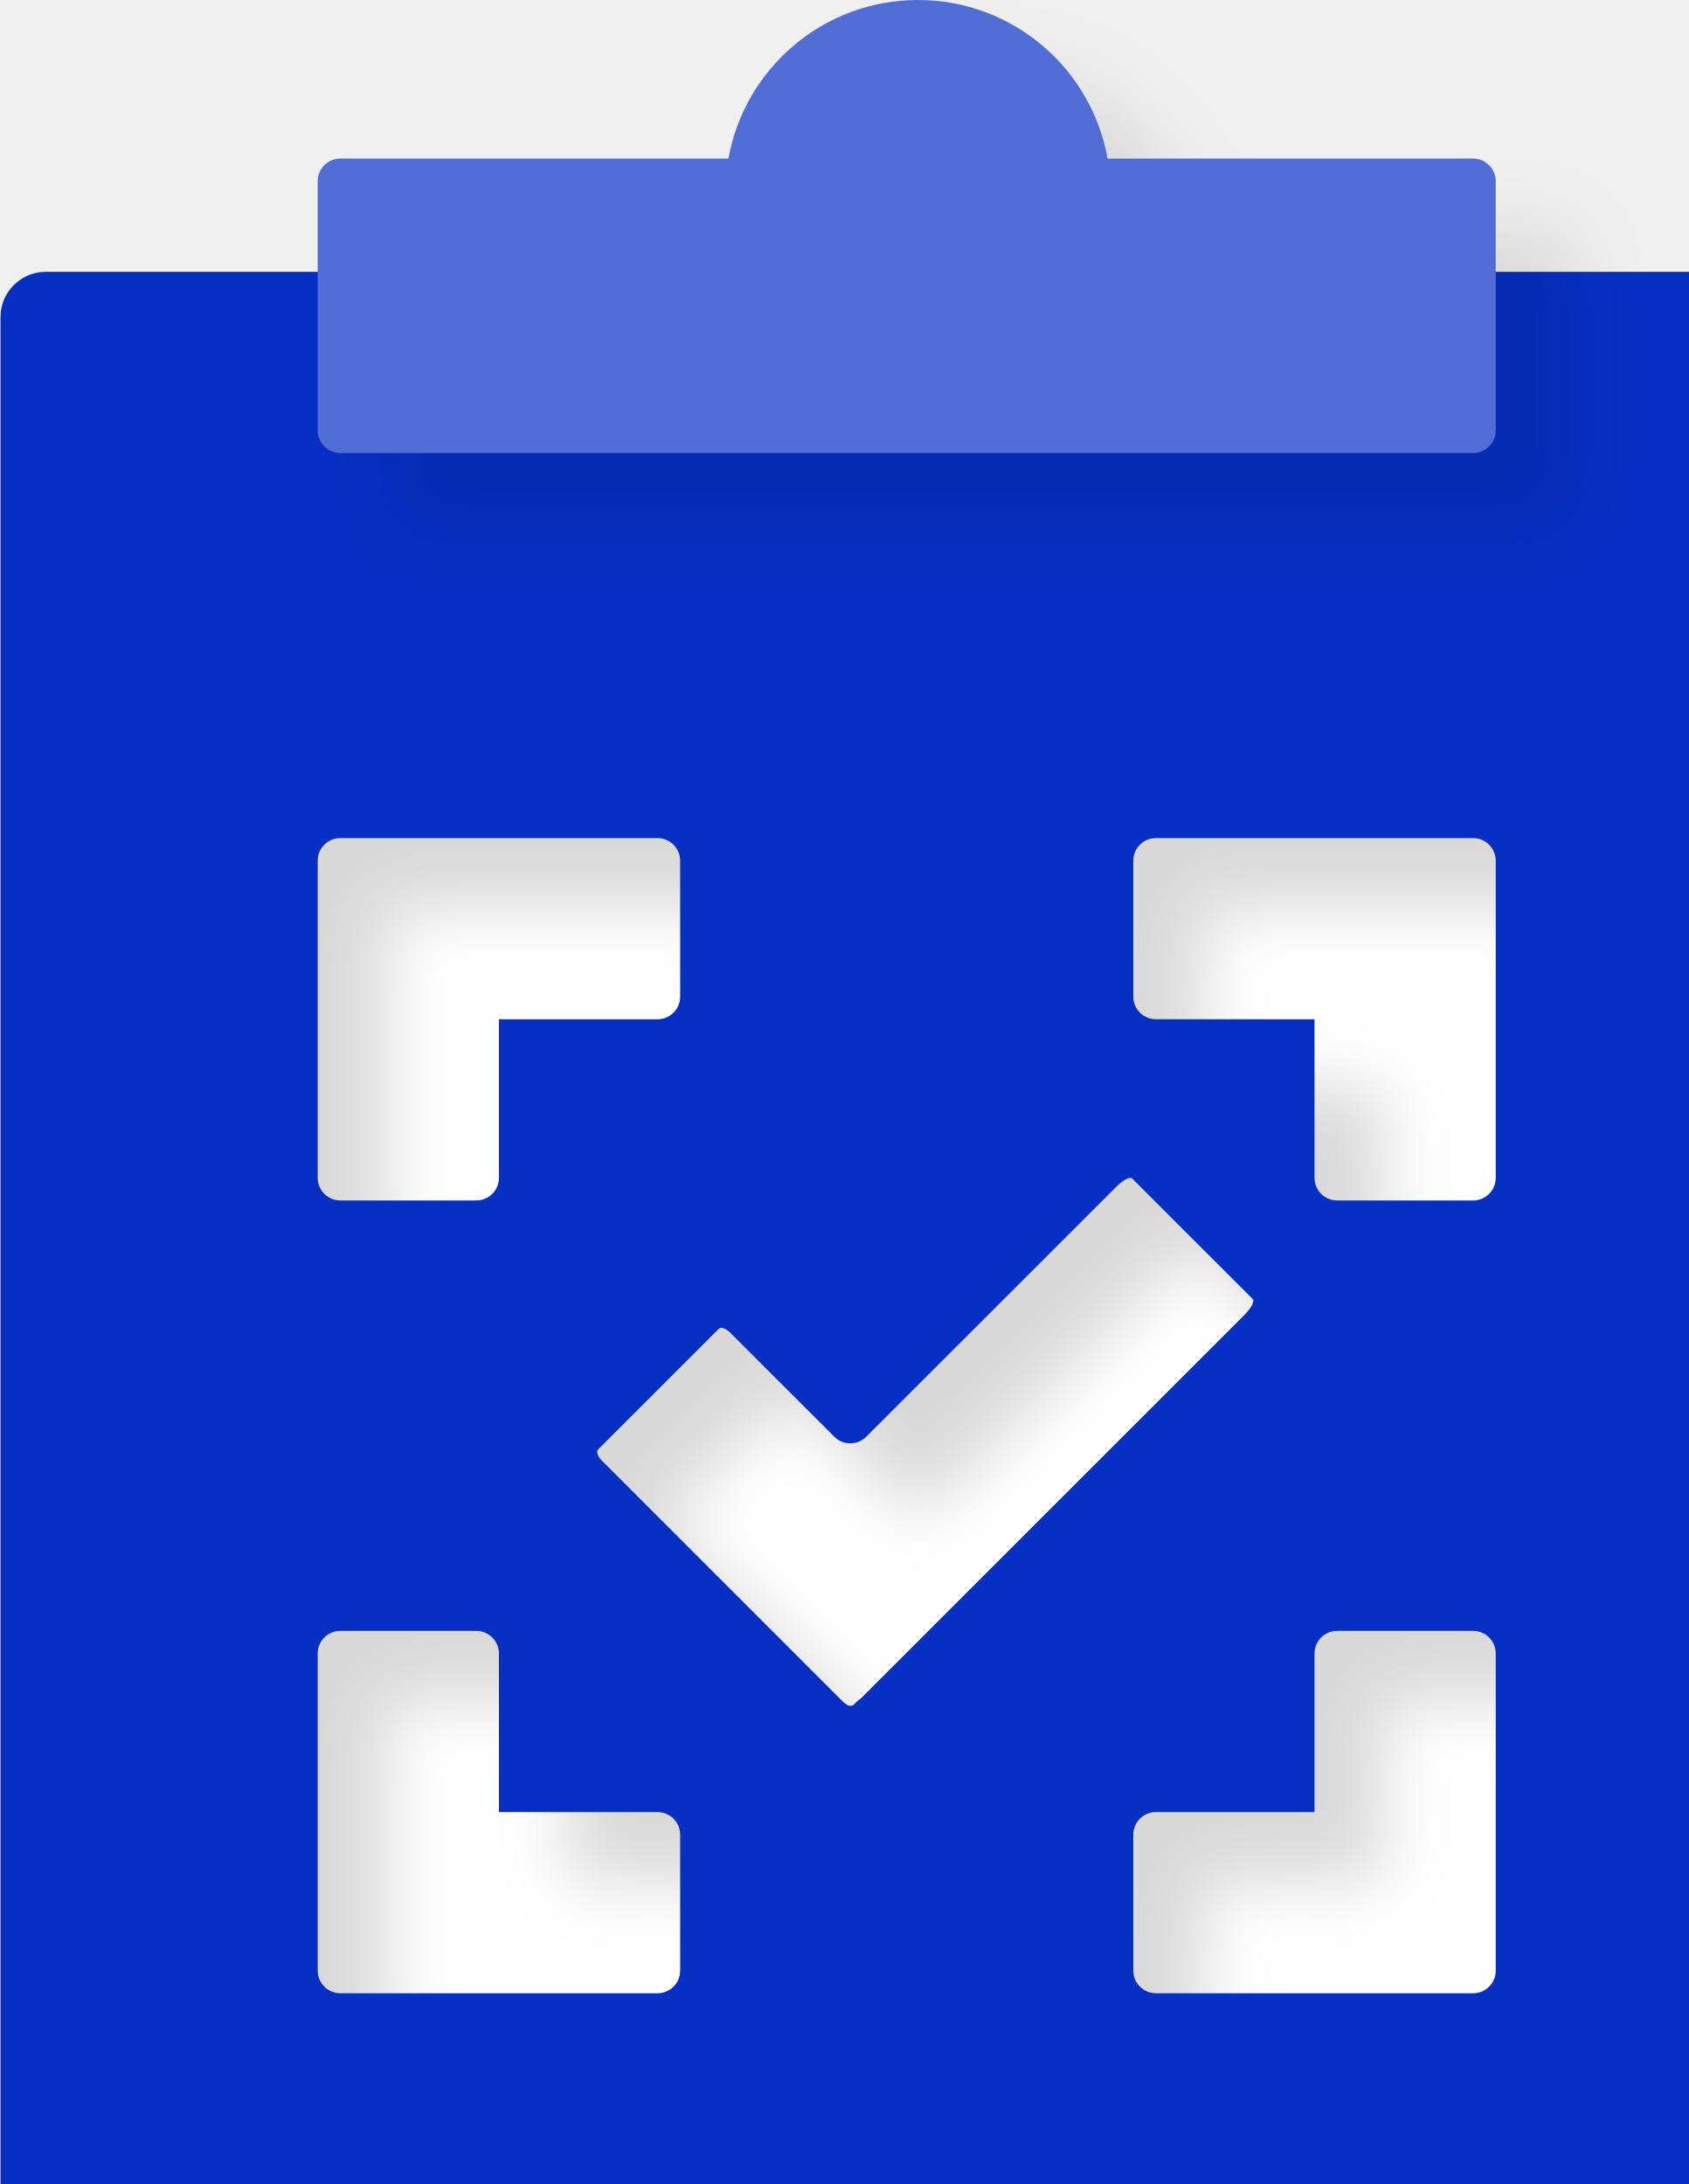
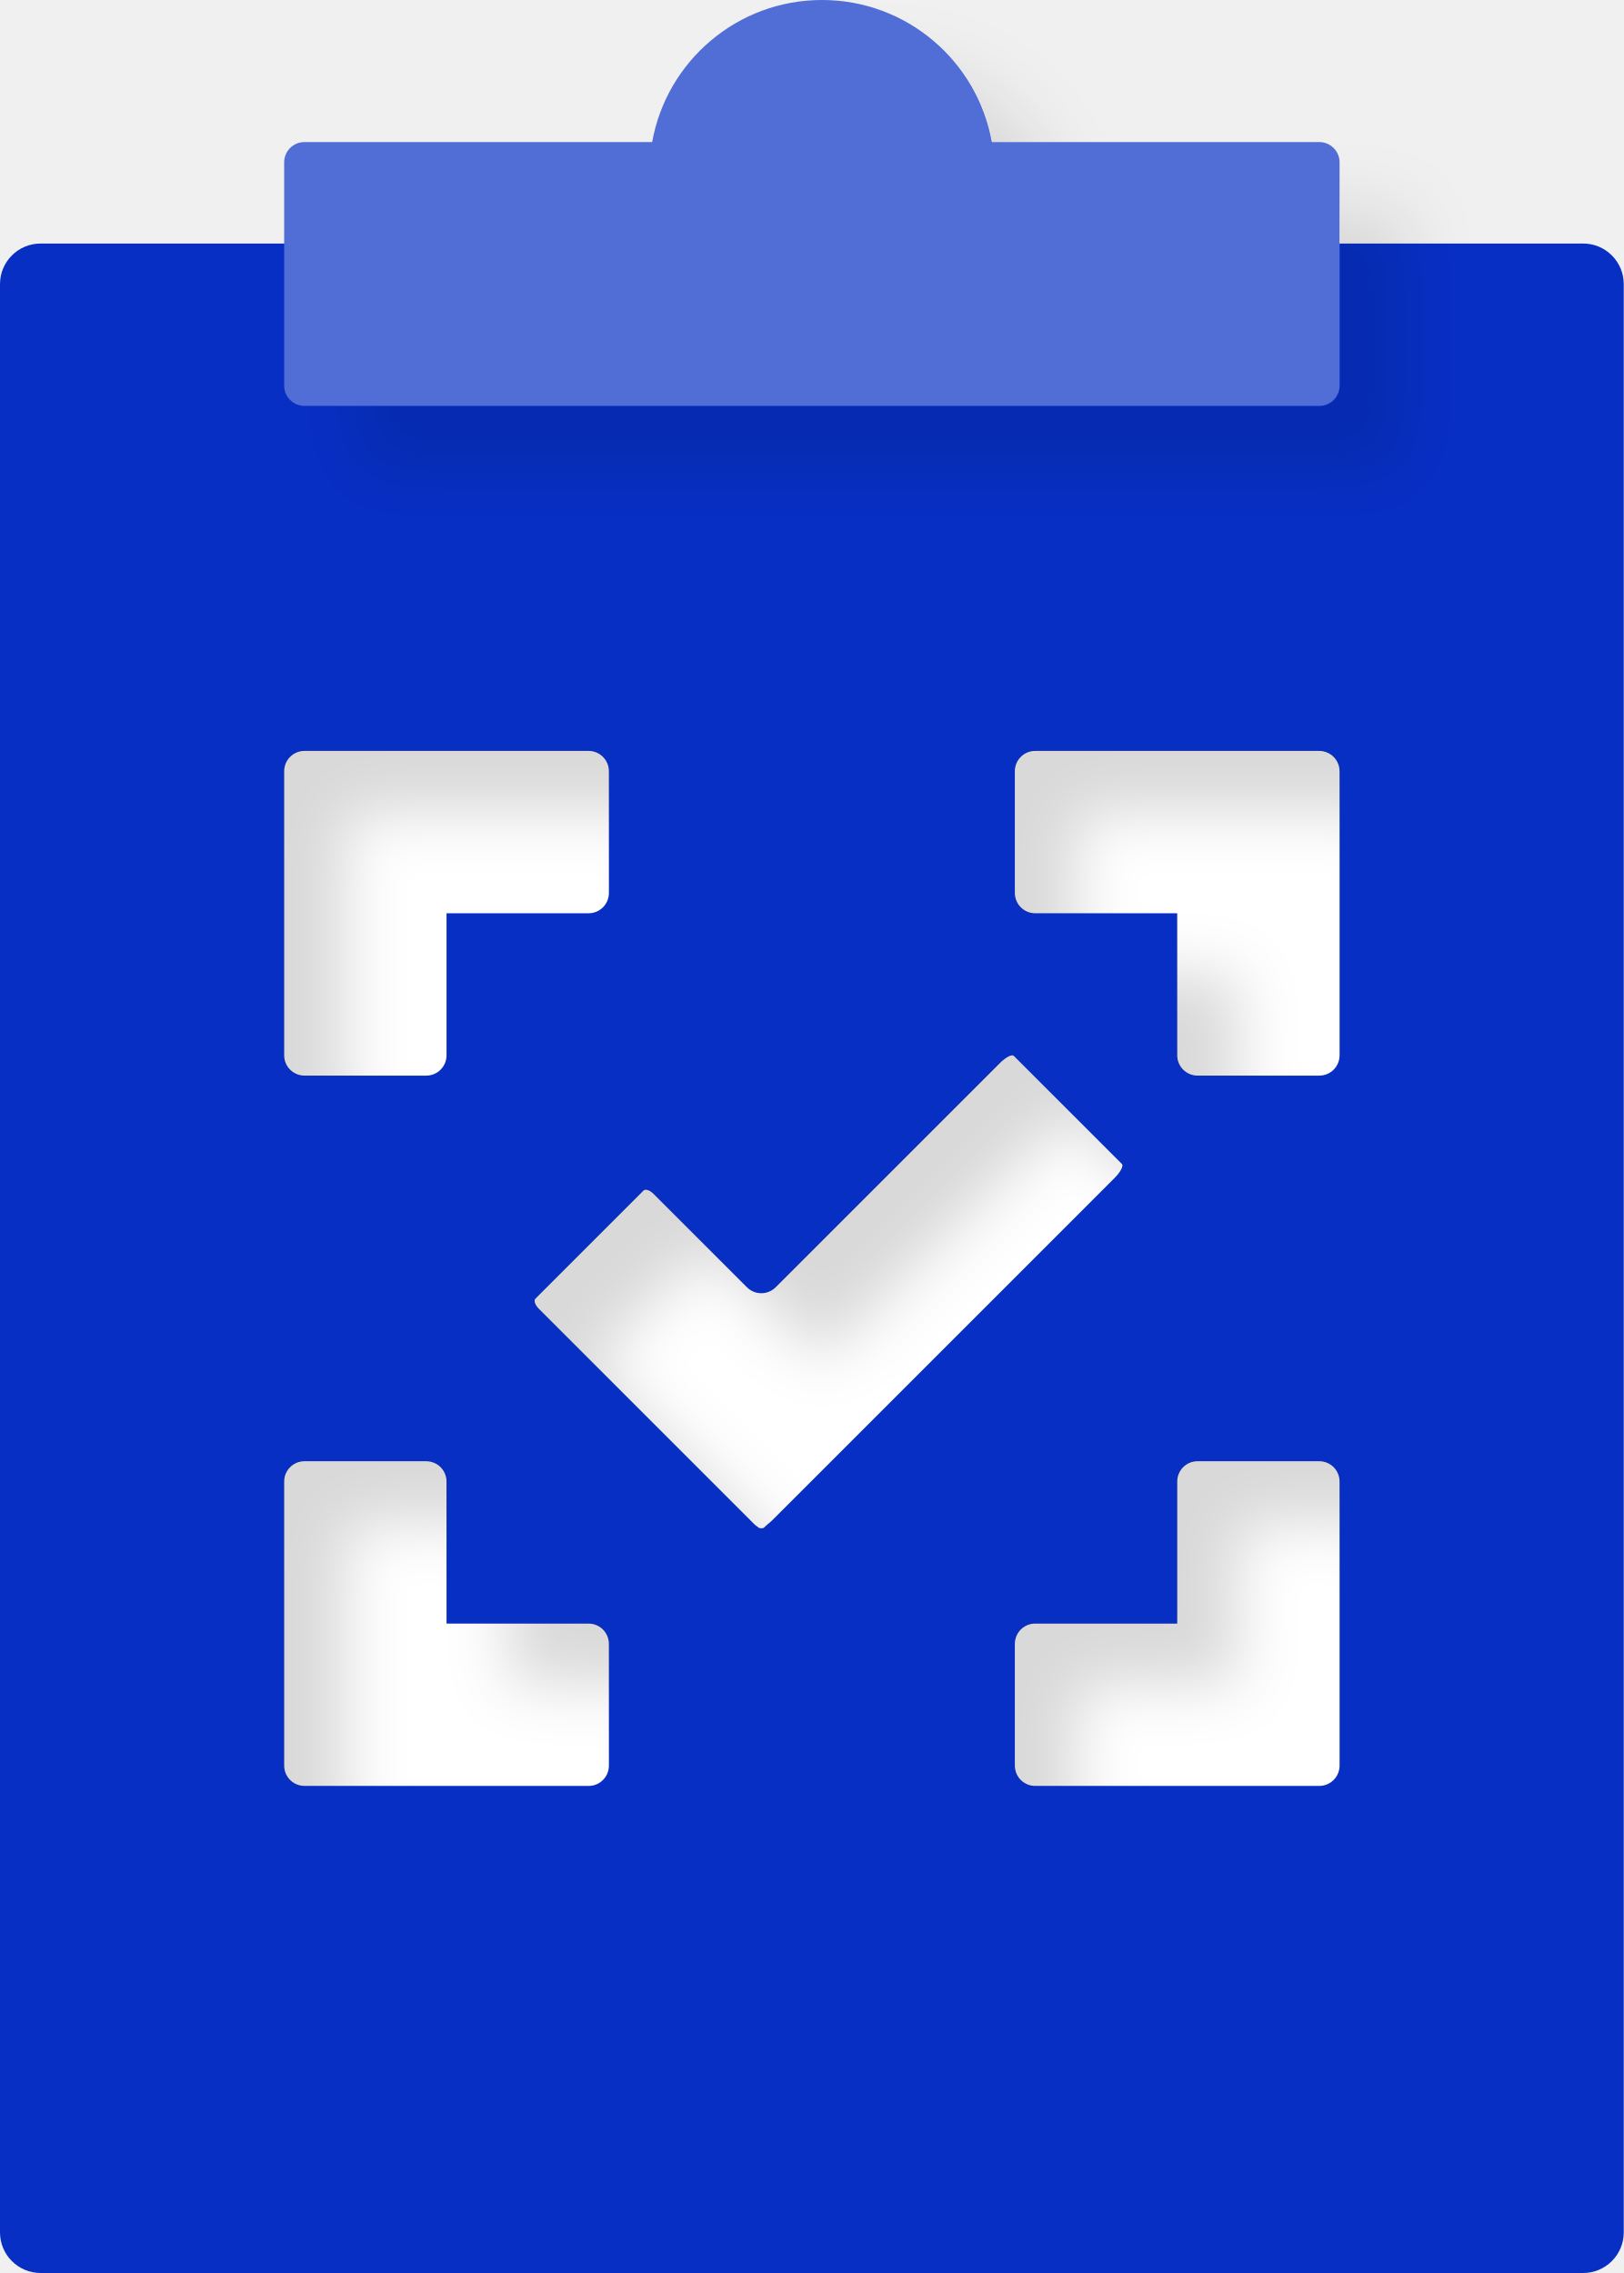
- <svg xmlns="http://www.w3.org/2000/svg" width="177" height="229" viewBox="0 0 177 229" fill="none">
-   <path d="M85.553 28.5H185.303C187.926 28.5 190.053 30.627 190.053 33.25V261.25C190.053 263.873 187.926 266 185.303 266H4.803C2.179 266 0.053 263.873 0.053 261.25V33.25C0.053 30.627 2.179 28.5 4.803 28.5L85.553 28.5Z" fill="#072FC4" />
-   <g filter="url(#filter0_d_390_24046)">
-     <path d="M96.24 0C106.174 0 114.432 7.175 116.114 16.625H154.428C155.739 16.625 156.803 17.688 156.803 19V45.125C156.803 46.437 155.739 47.5 154.428 47.5H35.678C34.366 47.5 33.303 46.437 33.303 45.125V19C33.303 17.688 34.366 16.625 35.678 16.625H76.366C78.049 7.175 86.307 0 96.24 0Z" fill="#516DD6" />
+ <svg xmlns="http://www.w3.org/2000/svg" width="200" height="280" viewBox="0 0 200 280" fill="none">
+   <path d="M90 30H195C197.761 30 200 32.239 200 35V275C200 277.761 197.761 280 195 280H5C2.239 280 0 277.761 0 275V35C0 32.239 2.239 30 5 30L90 30Z" fill="#072FC4" />
+   <g filter="url(#filter0_d_550_679)">
+     <path d="M101.25 0C111.706 4.59209e-05 120.399 7.553 122.17 17.5H162.5C163.881 17.5 165 18.619 165 20V47.5C165 48.881 163.881 50 162.5 50H37.5C36.119 50 35 48.881 35 47.5V20C35 18.619 36.119 17.5 37.5 17.5H80.33C82.101 7.552 90.793 9.18482e-07 101.25 0Z" fill="#516DD6" />
  </g>
-   <g filter="url(#filter1_i_390_24046)">
-     <path d="M117.055 124.404C117.736 123.722 118.463 123.345 118.679 123.56L131.334 136.215C131.549 136.431 131.172 137.157 130.49 137.838L110.454 157.875L90.419 177.911C90.265 178.065 90.106 178.202 89.953 178.321C89.848 178.402 89.746 178.487 89.652 178.581L89.478 178.755C89.418 178.815 89.335 178.844 89.236 178.846C89.084 178.848 88.902 178.862 88.795 178.754C88.749 178.709 88.698 178.67 88.644 178.636C88.532 178.564 88.419 178.475 88.312 178.369L63.088 153.144C62.659 152.715 62.486 152.192 62.701 151.977L75.356 139.322C75.572 139.107 76.094 139.28 76.522 139.708L87.456 150.642C88.384 151.57 89.888 151.57 90.815 150.642L117.055 124.404Z" fill="white" />
+   <g filter="url(#filter1_i_550_679)">
+     <path d="M123.16 130.951C123.877 130.234 124.643 129.836 124.869 130.062L138.191 143.384C138.418 143.61 138.02 144.376 137.303 145.093L95.122 187.273C94.959 187.436 94.792 187.581 94.63 187.707C94.519 187.793 94.411 187.883 94.312 187.982L94.132 188.163C94.068 188.227 93.978 188.257 93.873 188.259C93.714 188.261 93.524 188.274 93.412 188.162C93.365 188.115 93.311 188.075 93.255 188.038C93.136 187.962 93.017 187.868 92.904 187.756L66.353 161.204C65.901 160.753 65.719 160.202 65.945 159.976L79.267 146.654C79.493 146.428 80.043 146.61 80.494 147.062L92.004 158.571C92.98 159.547 94.563 159.547 95.539 158.571L123.16 130.951Z" fill="white" />
  </g>
-   <g filter="url(#filter2_i_390_24046)">
-     <path d="M68.928 87.875C70.239 87.875 71.303 88.938 71.303 90.25V104.5C71.303 105.812 70.239 106.875 68.928 106.875H52.303V123.5C52.303 124.812 51.239 125.875 49.928 125.875H35.678C34.366 125.875 33.303 124.812 33.303 123.5V90.25C33.303 88.938 34.366 87.875 35.678 87.875H68.928Z" fill="white" />
+   <g filter="url(#filter2_i_550_679)">
+     <path d="M72.5 92.5C73.881 92.5 75 93.619 75 95V110C75 111.381 73.881 112.5 72.5 112.5H55V130C55 131.381 53.881 132.5 52.5 132.5H37.5C36.119 132.5 35 131.381 35 130V95C35 93.706 35.984 92.641 37.244 92.513C37.328 92.504 37.414 92.5 37.5 92.5H72.5Z" fill="white" />
  </g>
-   <g filter="url(#filter3_i_390_24046)">
-     <path d="M33.303 173.375C33.303 172.063 34.366 171 35.678 171L49.928 171C51.239 171 52.303 172.063 52.303 173.375L52.303 190L68.928 190C70.239 190 71.303 191.063 71.303 192.375L71.303 206.625C71.303 207.937 70.239 209 68.928 209L35.678 209C34.366 209 33.303 207.937 33.303 206.625L33.303 173.375Z" fill="white" />
+   <g filter="url(#filter3_i_550_679)">
+     <path d="M35 182.5C35 181.119 36.119 180 37.5 180L52.5 180C53.881 180 55 181.119 55 182.5L55 200L72.5 200C73.881 200 75 201.119 75 202.5L75 217.5C75 218.881 73.881 220 72.5 220L37.5 220C36.637 220 35.876 219.563 35.427 218.898C35.337 218.765 35.26 218.623 35.196 218.474C35.165 218.399 35.137 218.322 35.112 218.243C35.064 218.087 35.03 217.924 35.013 217.756C35.004 217.672 35 217.586 35 217.5L35 182.5Z" fill="white" />
  </g>
-   <g filter="url(#filter4_i_390_24046)">
-     <path d="M156.803 123.5C156.803 124.812 155.739 125.875 154.428 125.875L140.178 125.875C138.866 125.875 137.803 124.812 137.803 123.5L137.803 106.875L121.178 106.875C119.866 106.875 118.803 105.812 118.803 104.5L118.803 90.25C118.803 88.938 119.866 87.875 121.178 87.875L154.428 87.875C155.739 87.875 156.803 88.938 156.803 90.25L156.803 123.5Z" fill="white" />
+   <g filter="url(#filter4_i_550_679)">
+     <path d="M165 130C165 131.381 163.881 132.5 162.5 132.5L147.5 132.5C146.119 132.5 145 131.381 145 130L145 112.5L127.5 112.5C126.119 112.5 125 111.381 125 110L125 95C125 93.619 126.119 92.5 127.5 92.5L162.5 92.5C163.622 92.5 164.571 93.239 164.888 94.257C164.961 94.492 165 94.741 165 95L165 130Z" fill="white" />
  </g>
-   <g filter="url(#filter5_i_390_24046)">
-     <path d="M121.178 209C119.866 209 118.803 207.937 118.803 206.625L118.803 192.375C118.803 191.063 119.866 190 121.178 190L137.803 190L137.803 173.375C137.803 172.063 138.866 171 140.178 171L154.428 171C155.739 171 156.803 172.063 156.803 173.375L156.803 206.625C156.803 207.937 155.739 209 154.428 209L121.178 209Z" fill="white" />
+   <g filter="url(#filter5_i_550_679)">
+     <path d="M127.5 220C126.119 220 125 218.881 125 217.5L125 202.5C125 201.119 126.119 200 127.5 200L145 200L145 182.5C145 181.119 146.119 180 147.5 180L162.5 180C163.881 180 165 181.119 165 182.5L165 217.5C165 218.622 164.261 219.571 163.243 219.888C163.008 219.961 162.759 220 162.5 220L127.5 220Z" fill="white" />
  </g>
  <defs>
-     <filter id="filter0_d_390_24046" x="33.303" y="0" width="139.315" height="63.315" filterUnits="userSpaceOnUse" color-interpolation-filters="sRGB">
+     <filter id="filter0_d_550_679" x="35" y="0" width="146.647" height="66.647" filterUnits="userSpaceOnUse" color-interpolation-filters="sRGB">
      <feFlood flood-opacity="0" result="BackgroundImageFix" />
      <feColorMatrix in="SourceAlpha" type="matrix" values="0 0 0 0 0 0 0 0 0 0 0 0 0 0 0 0 0 0 127 0" result="hardAlpha" />
-       <feOffset dx="7.908" dy="7.908" />
-       <feGaussianBlur stdDeviation="3.954" />
+       <feOffset dx="8.324" dy="8.324" />
+       <feGaussianBlur stdDeviation="4.162" />
      <feComposite in2="hardAlpha" operator="out" />
      <feColorMatrix type="matrix" values="0 0 0 0 0 0 0 0 0 0 0 0 0 0 0 0 0 0 0.1 0" />
-       <feBlend mode="normal" in2="BackgroundImageFix" result="effect1_dropShadow_390_24046" />
-       <feBlend mode="normal" in="SourceGraphic" in2="effect1_dropShadow_390_24046" result="shape" />
+       <feBlend mode="normal" in2="BackgroundImageFix" result="effect1_dropShadow_550_679" />
+       <feBlend mode="normal" in="SourceGraphic" in2="effect1_dropShadow_550_679" result="shape" />
    </filter>
-     <filter id="filter1_i_390_24046" x="62.608" y="123.5" width="75.911" height="62.473" filterUnits="userSpaceOnUse" color-interpolation-filters="sRGB">
+     <filter id="filter1_i_550_679" x="65.848" y="129.999" width="79.907" height="65.761" filterUnits="userSpaceOnUse" color-interpolation-filters="sRGB">
      <feFlood flood-opacity="0" result="BackgroundImageFix" />
      <feBlend mode="normal" in="SourceGraphic" in2="BackgroundImageFix" result="shape" />
      <feColorMatrix in="SourceAlpha" type="matrix" values="0 0 0 0 0 0 0 0 0 0 0 0 0 0 0 0 0 0 127 0" result="hardAlpha" />
-       <feOffset dx="7.125" dy="7.125" />
-       <feGaussianBlur stdDeviation="3.562" />
+       <feOffset dx="7.5" dy="7.5" />
+       <feGaussianBlur stdDeviation="3.75" />
      <feComposite in2="hardAlpha" operator="arithmetic" k2="-1" k3="1" />
      <feColorMatrix type="matrix" values="0 0 0 0 0 0 0 0 0 0 0 0 0 0 0 0 0 0 0.15 0" />
-       <feBlend mode="normal" in2="shape" result="effect1_innerShadow_390_24046" />
+       <feBlend mode="normal" in2="shape" result="effect1_innerShadow_550_679" />
    </filter>
-     <filter id="filter2_i_390_24046" x="33.303" y="87.875" width="45.125" height="45.125" filterUnits="userSpaceOnUse" color-interpolation-filters="sRGB">
+     <filter id="filter2_i_550_679" x="35" y="92.5" width="47.5" height="47.5" filterUnits="userSpaceOnUse" color-interpolation-filters="sRGB">
      <feFlood flood-opacity="0" result="BackgroundImageFix" />
      <feBlend mode="normal" in="SourceGraphic" in2="BackgroundImageFix" result="shape" />
      <feColorMatrix in="SourceAlpha" type="matrix" values="0 0 0 0 0 0 0 0 0 0 0 0 0 0 0 0 0 0 127 0" result="hardAlpha" />
-       <feOffset dx="7.125" dy="7.125" />
-       <feGaussianBlur stdDeviation="3.562" />
+       <feOffset dx="7.5" dy="7.5" />
+       <feGaussianBlur stdDeviation="3.75" />
      <feComposite in2="hardAlpha" operator="arithmetic" k2="-1" k3="1" />
      <feColorMatrix type="matrix" values="0 0 0 0 0 0 0 0 0 0 0 0 0 0 0 0 0 0 0.15 0" />
-       <feBlend mode="normal" in2="shape" result="effect1_innerShadow_390_24046" />
+       <feBlend mode="normal" in2="shape" result="effect1_innerShadow_550_679" />
    </filter>
-     <filter id="filter3_i_390_24046" x="33.303" y="171" width="45.125" height="45.125" filterUnits="userSpaceOnUse" color-interpolation-filters="sRGB">
+     <filter id="filter3_i_550_679" x="35" y="180" width="47.5" height="47.5" filterUnits="userSpaceOnUse" color-interpolation-filters="sRGB">
      <feFlood flood-opacity="0" result="BackgroundImageFix" />
      <feBlend mode="normal" in="SourceGraphic" in2="BackgroundImageFix" result="shape" />
      <feColorMatrix in="SourceAlpha" type="matrix" values="0 0 0 0 0 0 0 0 0 0 0 0 0 0 0 0 0 0 127 0" result="hardAlpha" />
-       <feOffset dx="7.125" dy="7.125" />
-       <feGaussianBlur stdDeviation="3.562" />
+       <feOffset dx="7.5" dy="7.5" />
+       <feGaussianBlur stdDeviation="3.75" />
      <feComposite in2="hardAlpha" operator="arithmetic" k2="-1" k3="1" />
      <feColorMatrix type="matrix" values="0 0 0 0 0 0 0 0 0 0 0 0 0 0 0 0 0 0 0.15 0" />
-       <feBlend mode="normal" in2="shape" result="effect1_innerShadow_390_24046" />
+       <feBlend mode="normal" in2="shape" result="effect1_innerShadow_550_679" />
    </filter>
-     <filter id="filter4_i_390_24046" x="118.803" y="87.875" width="45.125" height="45.125" filterUnits="userSpaceOnUse" color-interpolation-filters="sRGB">
+     <filter id="filter4_i_550_679" x="125" y="92.5" width="47.5" height="47.5" filterUnits="userSpaceOnUse" color-interpolation-filters="sRGB">
      <feFlood flood-opacity="0" result="BackgroundImageFix" />
      <feBlend mode="normal" in="SourceGraphic" in2="BackgroundImageFix" result="shape" />
      <feColorMatrix in="SourceAlpha" type="matrix" values="0 0 0 0 0 0 0 0 0 0 0 0 0 0 0 0 0 0 127 0" result="hardAlpha" />
-       <feOffset dx="7.125" dy="7.125" />
-       <feGaussianBlur stdDeviation="3.562" />
+       <feOffset dx="7.5" dy="7.5" />
+       <feGaussianBlur stdDeviation="3.75" />
      <feComposite in2="hardAlpha" operator="arithmetic" k2="-1" k3="1" />
      <feColorMatrix type="matrix" values="0 0 0 0 0 0 0 0 0 0 0 0 0 0 0 0 0 0 0.15 0" />
-       <feBlend mode="normal" in2="shape" result="effect1_innerShadow_390_24046" />
+       <feBlend mode="normal" in2="shape" result="effect1_innerShadow_550_679" />
    </filter>
-     <filter id="filter5_i_390_24046" x="118.803" y="171" width="45.125" height="45.125" filterUnits="userSpaceOnUse" color-interpolation-filters="sRGB">
+     <filter id="filter5_i_550_679" x="125" y="180" width="47.5" height="47.5" filterUnits="userSpaceOnUse" color-interpolation-filters="sRGB">
      <feFlood flood-opacity="0" result="BackgroundImageFix" />
      <feBlend mode="normal" in="SourceGraphic" in2="BackgroundImageFix" result="shape" />
      <feColorMatrix in="SourceAlpha" type="matrix" values="0 0 0 0 0 0 0 0 0 0 0 0 0 0 0 0 0 0 127 0" result="hardAlpha" />
-       <feOffset dx="7.125" dy="7.125" />
-       <feGaussianBlur stdDeviation="3.562" />
+       <feOffset dx="7.5" dy="7.5" />
+       <feGaussianBlur stdDeviation="3.75" />
      <feComposite in2="hardAlpha" operator="arithmetic" k2="-1" k3="1" />
      <feColorMatrix type="matrix" values="0 0 0 0 0 0 0 0 0 0 0 0 0 0 0 0 0 0 0.15 0" />
-       <feBlend mode="normal" in2="shape" result="effect1_innerShadow_390_24046" />
+       <feBlend mode="normal" in2="shape" result="effect1_innerShadow_550_679" />
    </filter>
  </defs>
</svg>
